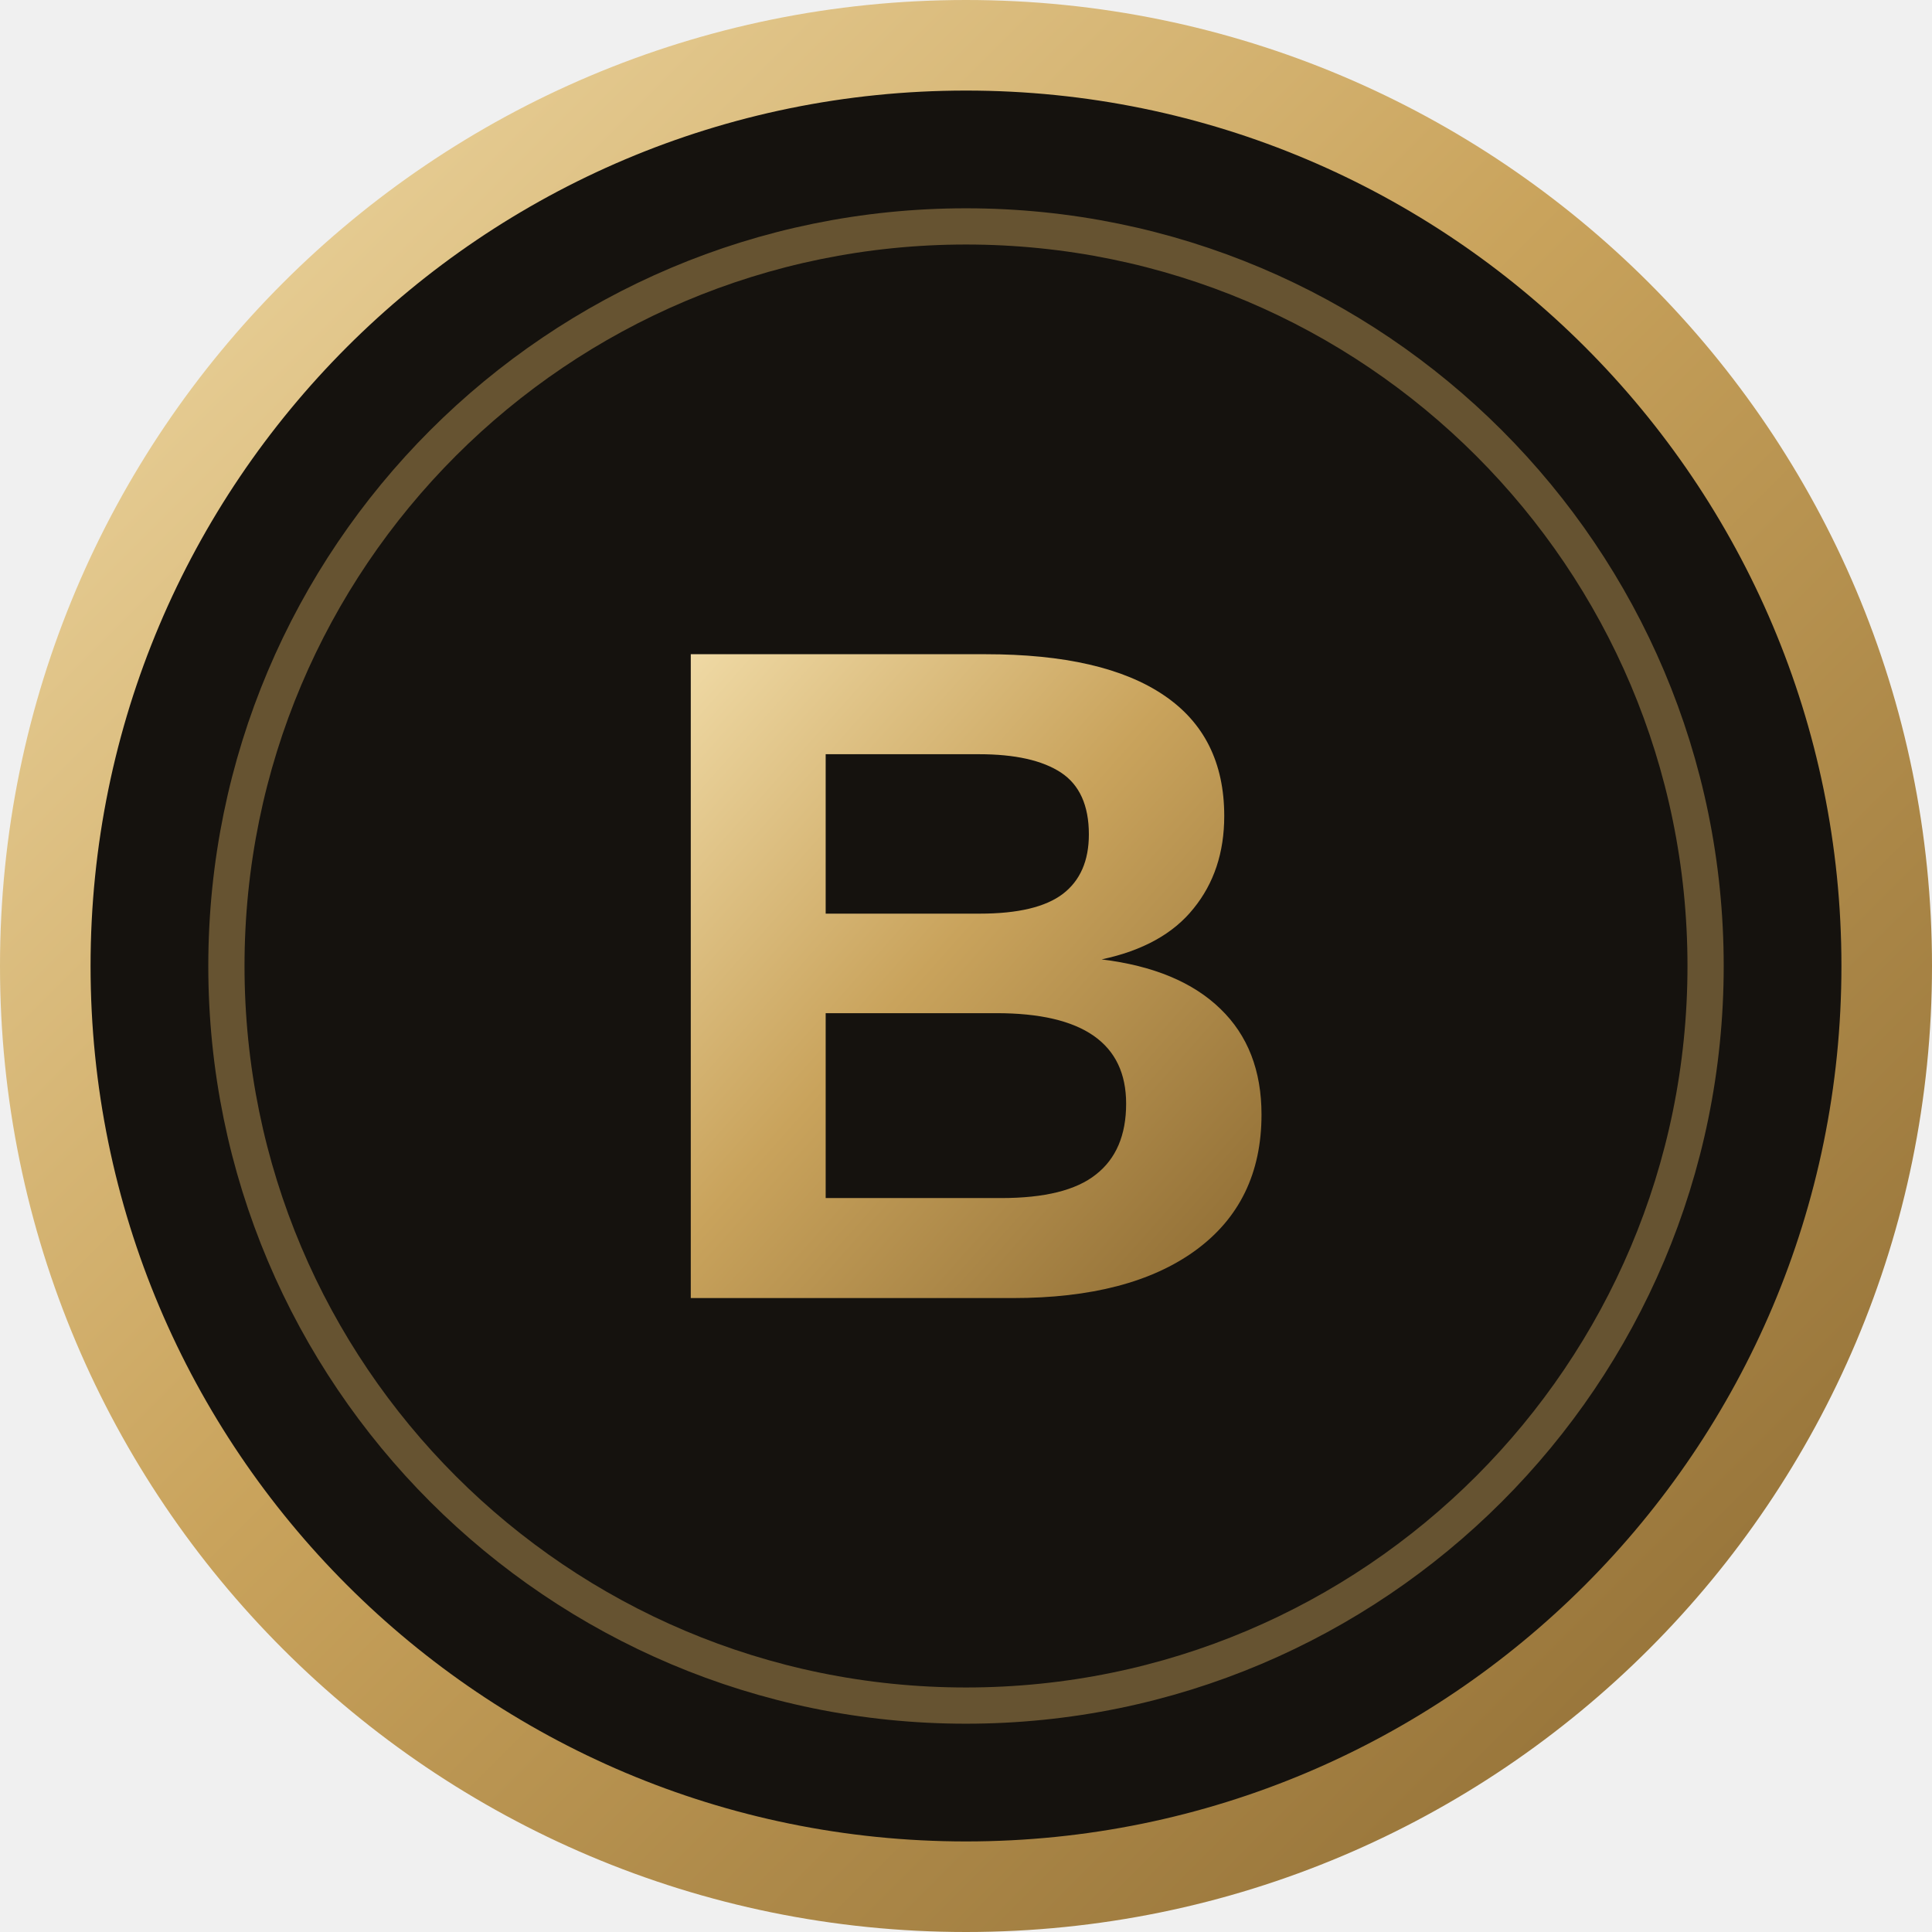
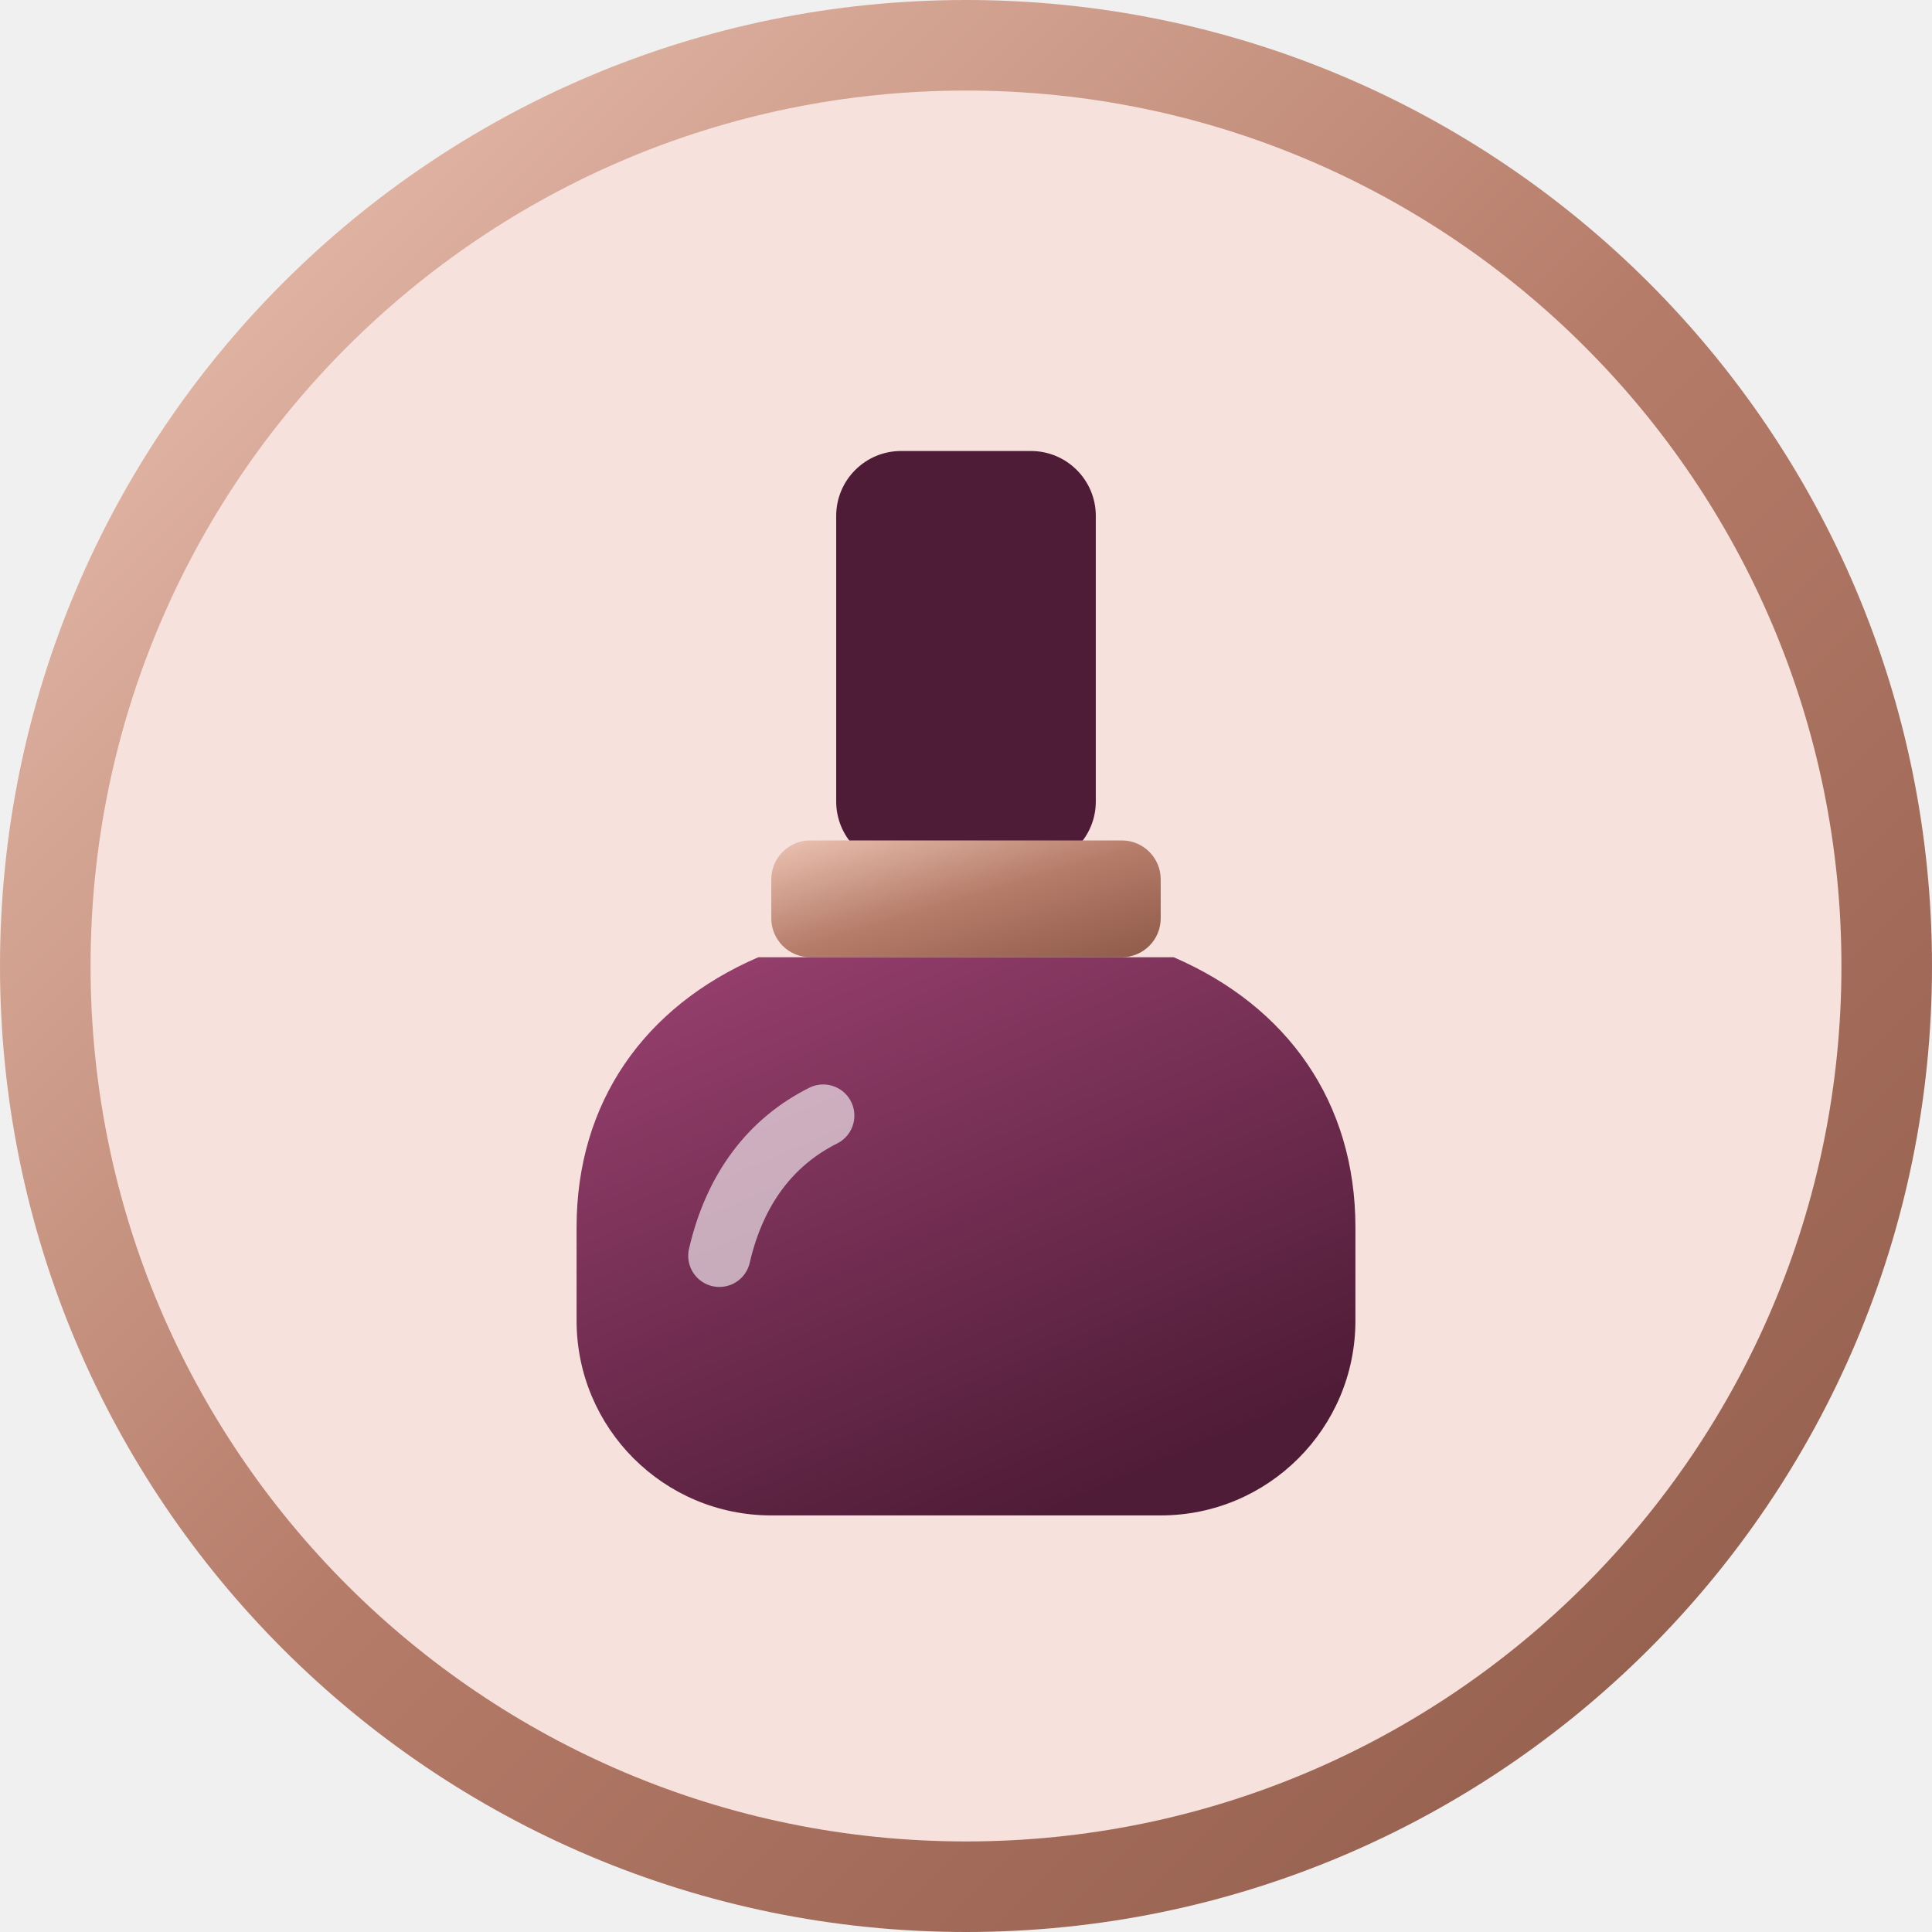
<svg xmlns="http://www.w3.org/2000/svg" viewBox="0 0 64 64">
  <defs>
-     <linearGradient id="g" x1="0" y1="0" x2="1" y2="1">
-       <stop offset="0" stop-color="#efd9a4" />
-       <stop offset=".45" stop-color="#c9a35c" />
-       <stop offset="1" stop-color="#8c6a32" />
+     <linearGradient id="r" x1="0" y1="0" x2="1" y2="1">
+       <stop offset="0" stop-color="#ecc3b3" />
+       <stop offset=".5" stop-color="#b57c69" />
+       <stop offset="1" stop-color="#8f5a49" />
+     </linearGradient>
+     <linearGradient id="p" x1="0" y1="0" x2=".6" y2="1">
+       <stop offset="0" stop-color="#9b4271" />
+       <stop offset="1" stop-color="#4f1c37" />
    </linearGradient>
  </defs>
-   <circle cx="32" cy="32" r="30.5" fill="#15120e" stroke="url(#g)" stroke-width="3" />
-   <circle cx="32" cy="32" r="24.5" fill="none" stroke="#c9a35c" stroke-opacity=".45" stroke-width="1.2" />
-   <text x="32" y="43" text-anchor="middle" font-family="'Arial Narrow','Helvetica Neue',Arial,sans-serif" font-weight="800" font-size="31" fill="url(#g)">B</text>
-   <path d="M22 48h20" stroke="url(#g)" stroke-width="1.6" stroke-linecap="round" />
+   <circle cx="32" cy="32" r="30.5" fill="#f6e1dd" stroke="url(#r)" stroke-width="3" />
+   <g transform="translate(32 33) scale(.86) translate(-32 -32)">
+     <rect x="27" y="11" width="10" height="16" rx="2.5" fill="#4f1c37" />
+     <rect x="24.5" y="26" width="15" height="4.5" rx="1.5" fill="url(#r)" />
+     <path d="M24 30.5h16c4.4 1.9 7 5.6 7 10.4v3.6a7.5 7.5 0 01-7.5 7.5h-15A7.5 7.5 0 0117 44.5v-3.6c0-4.8 2.6-8.5 7-10.4z" fill="url(#p)" />
+     <path d="M22.5 42c.6-2.6 2-4.4 4-5.4" fill="none" stroke="#fff" stroke-opacity=".6" stroke-width="2.4" stroke-linecap="round" />
+   </g>
</svg>
